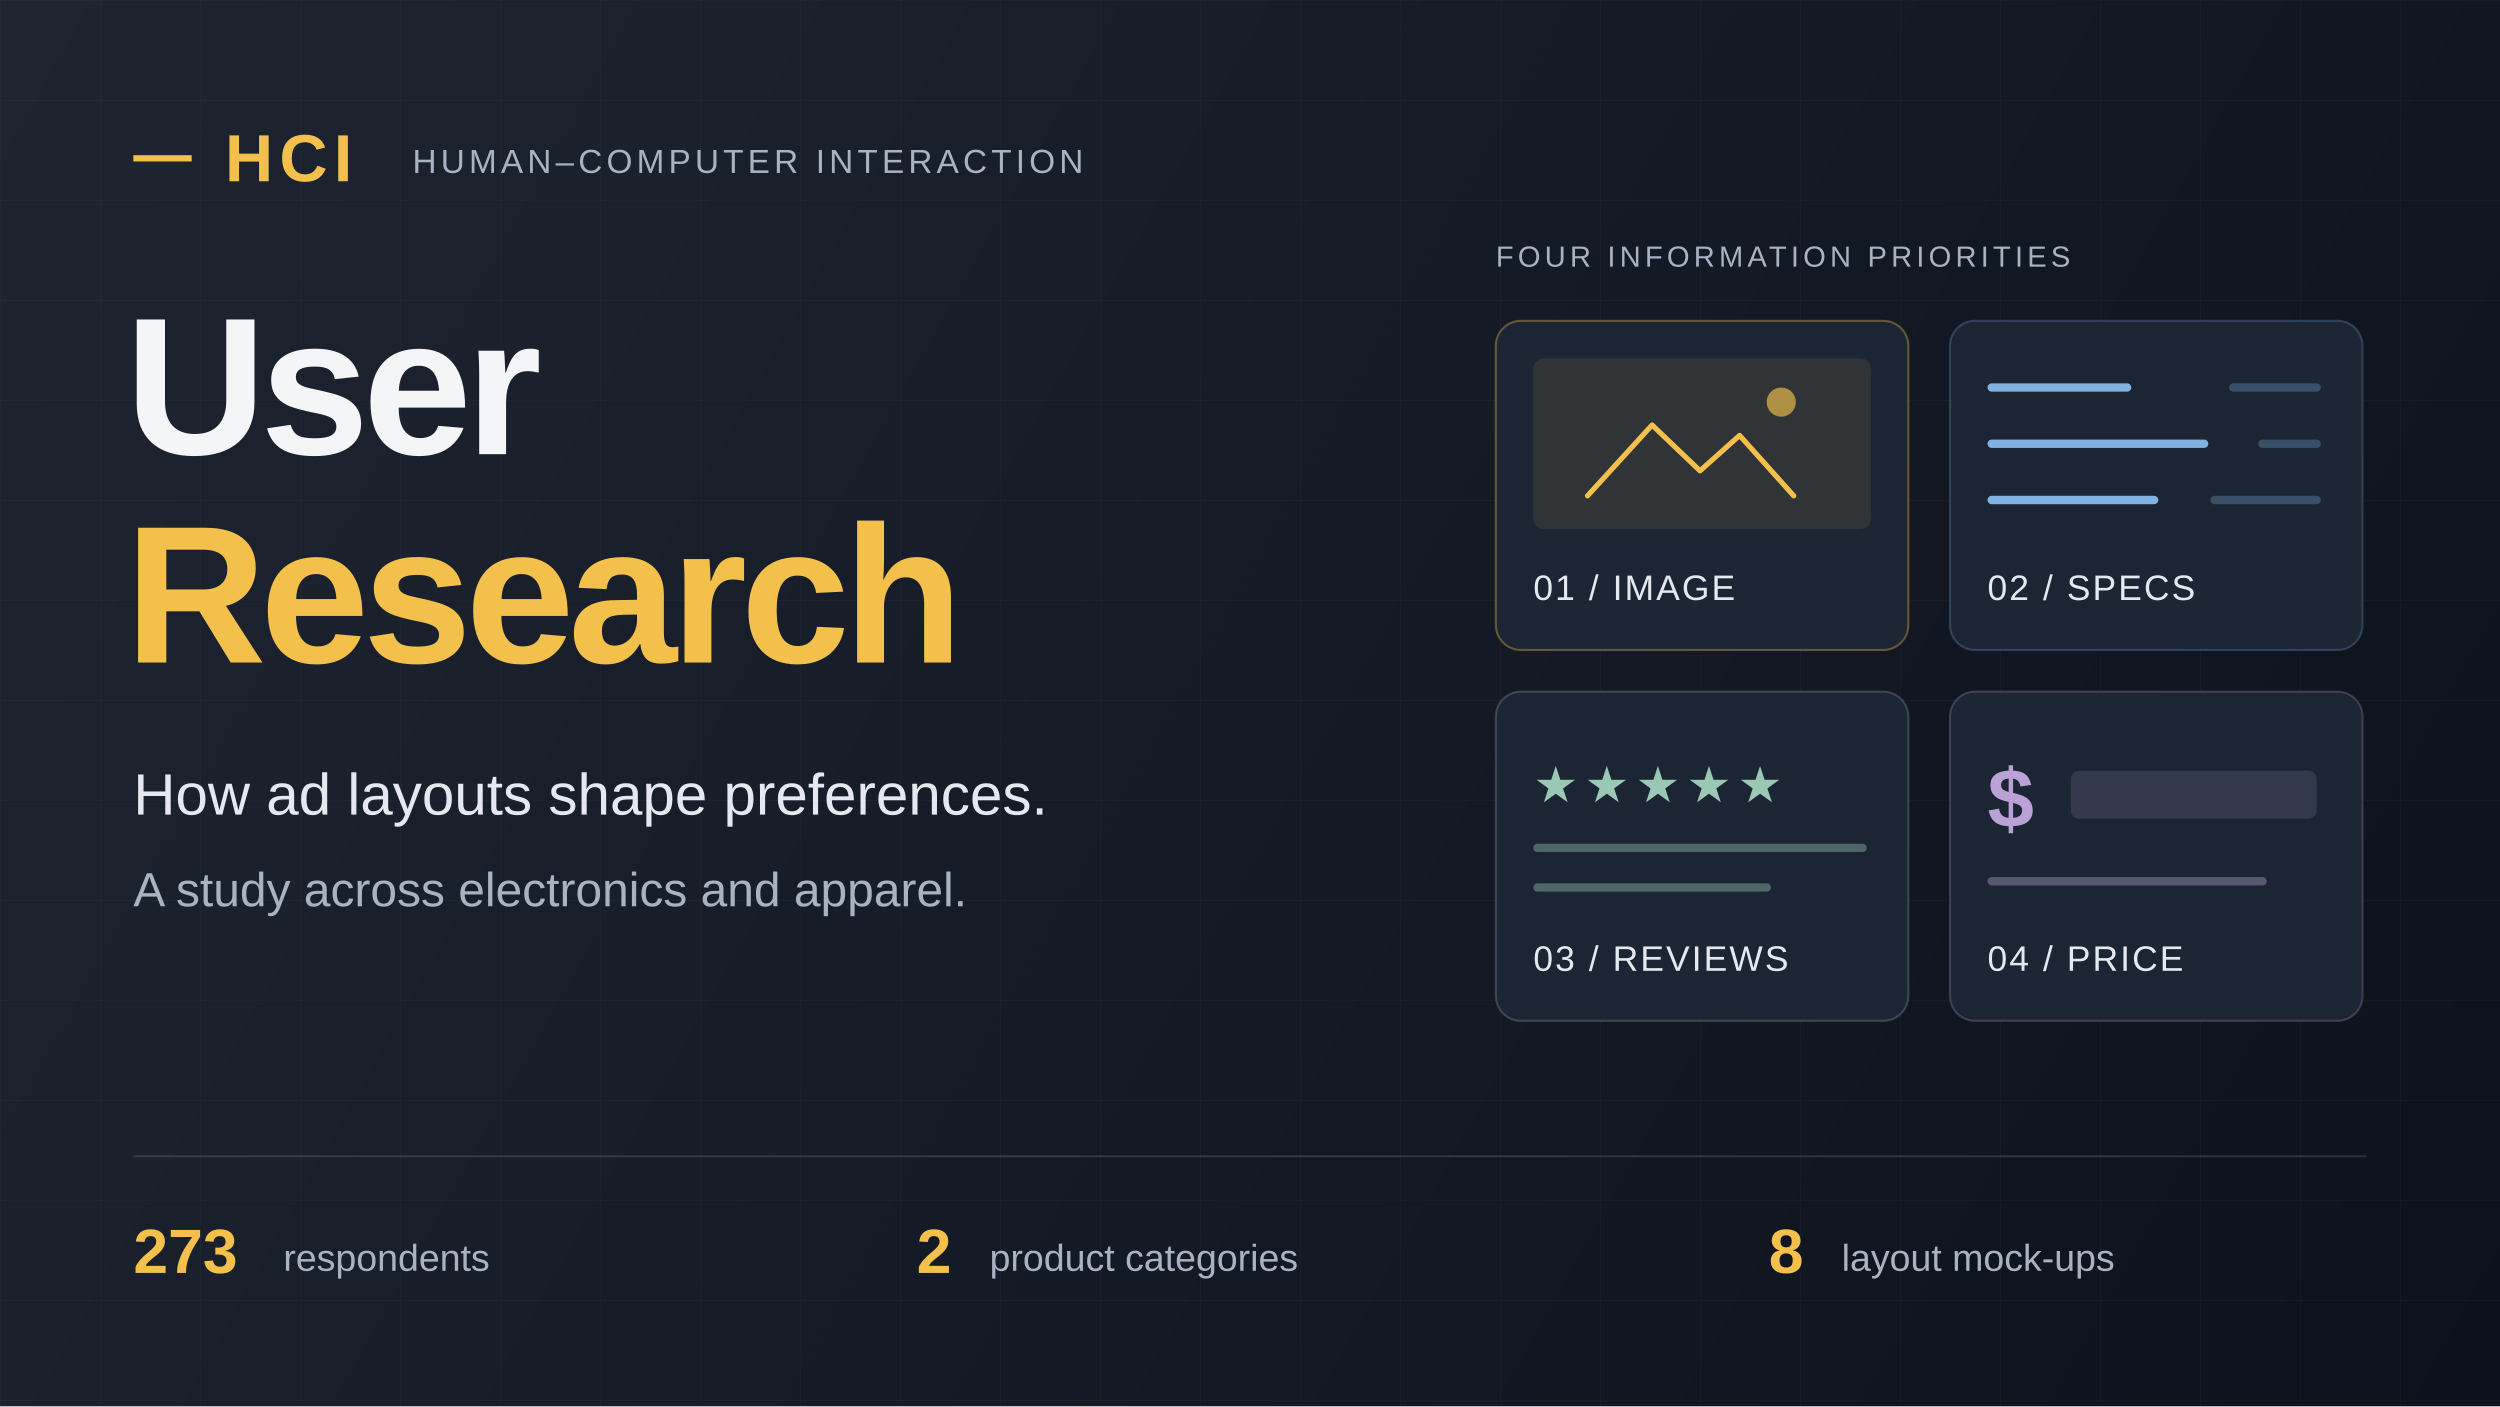
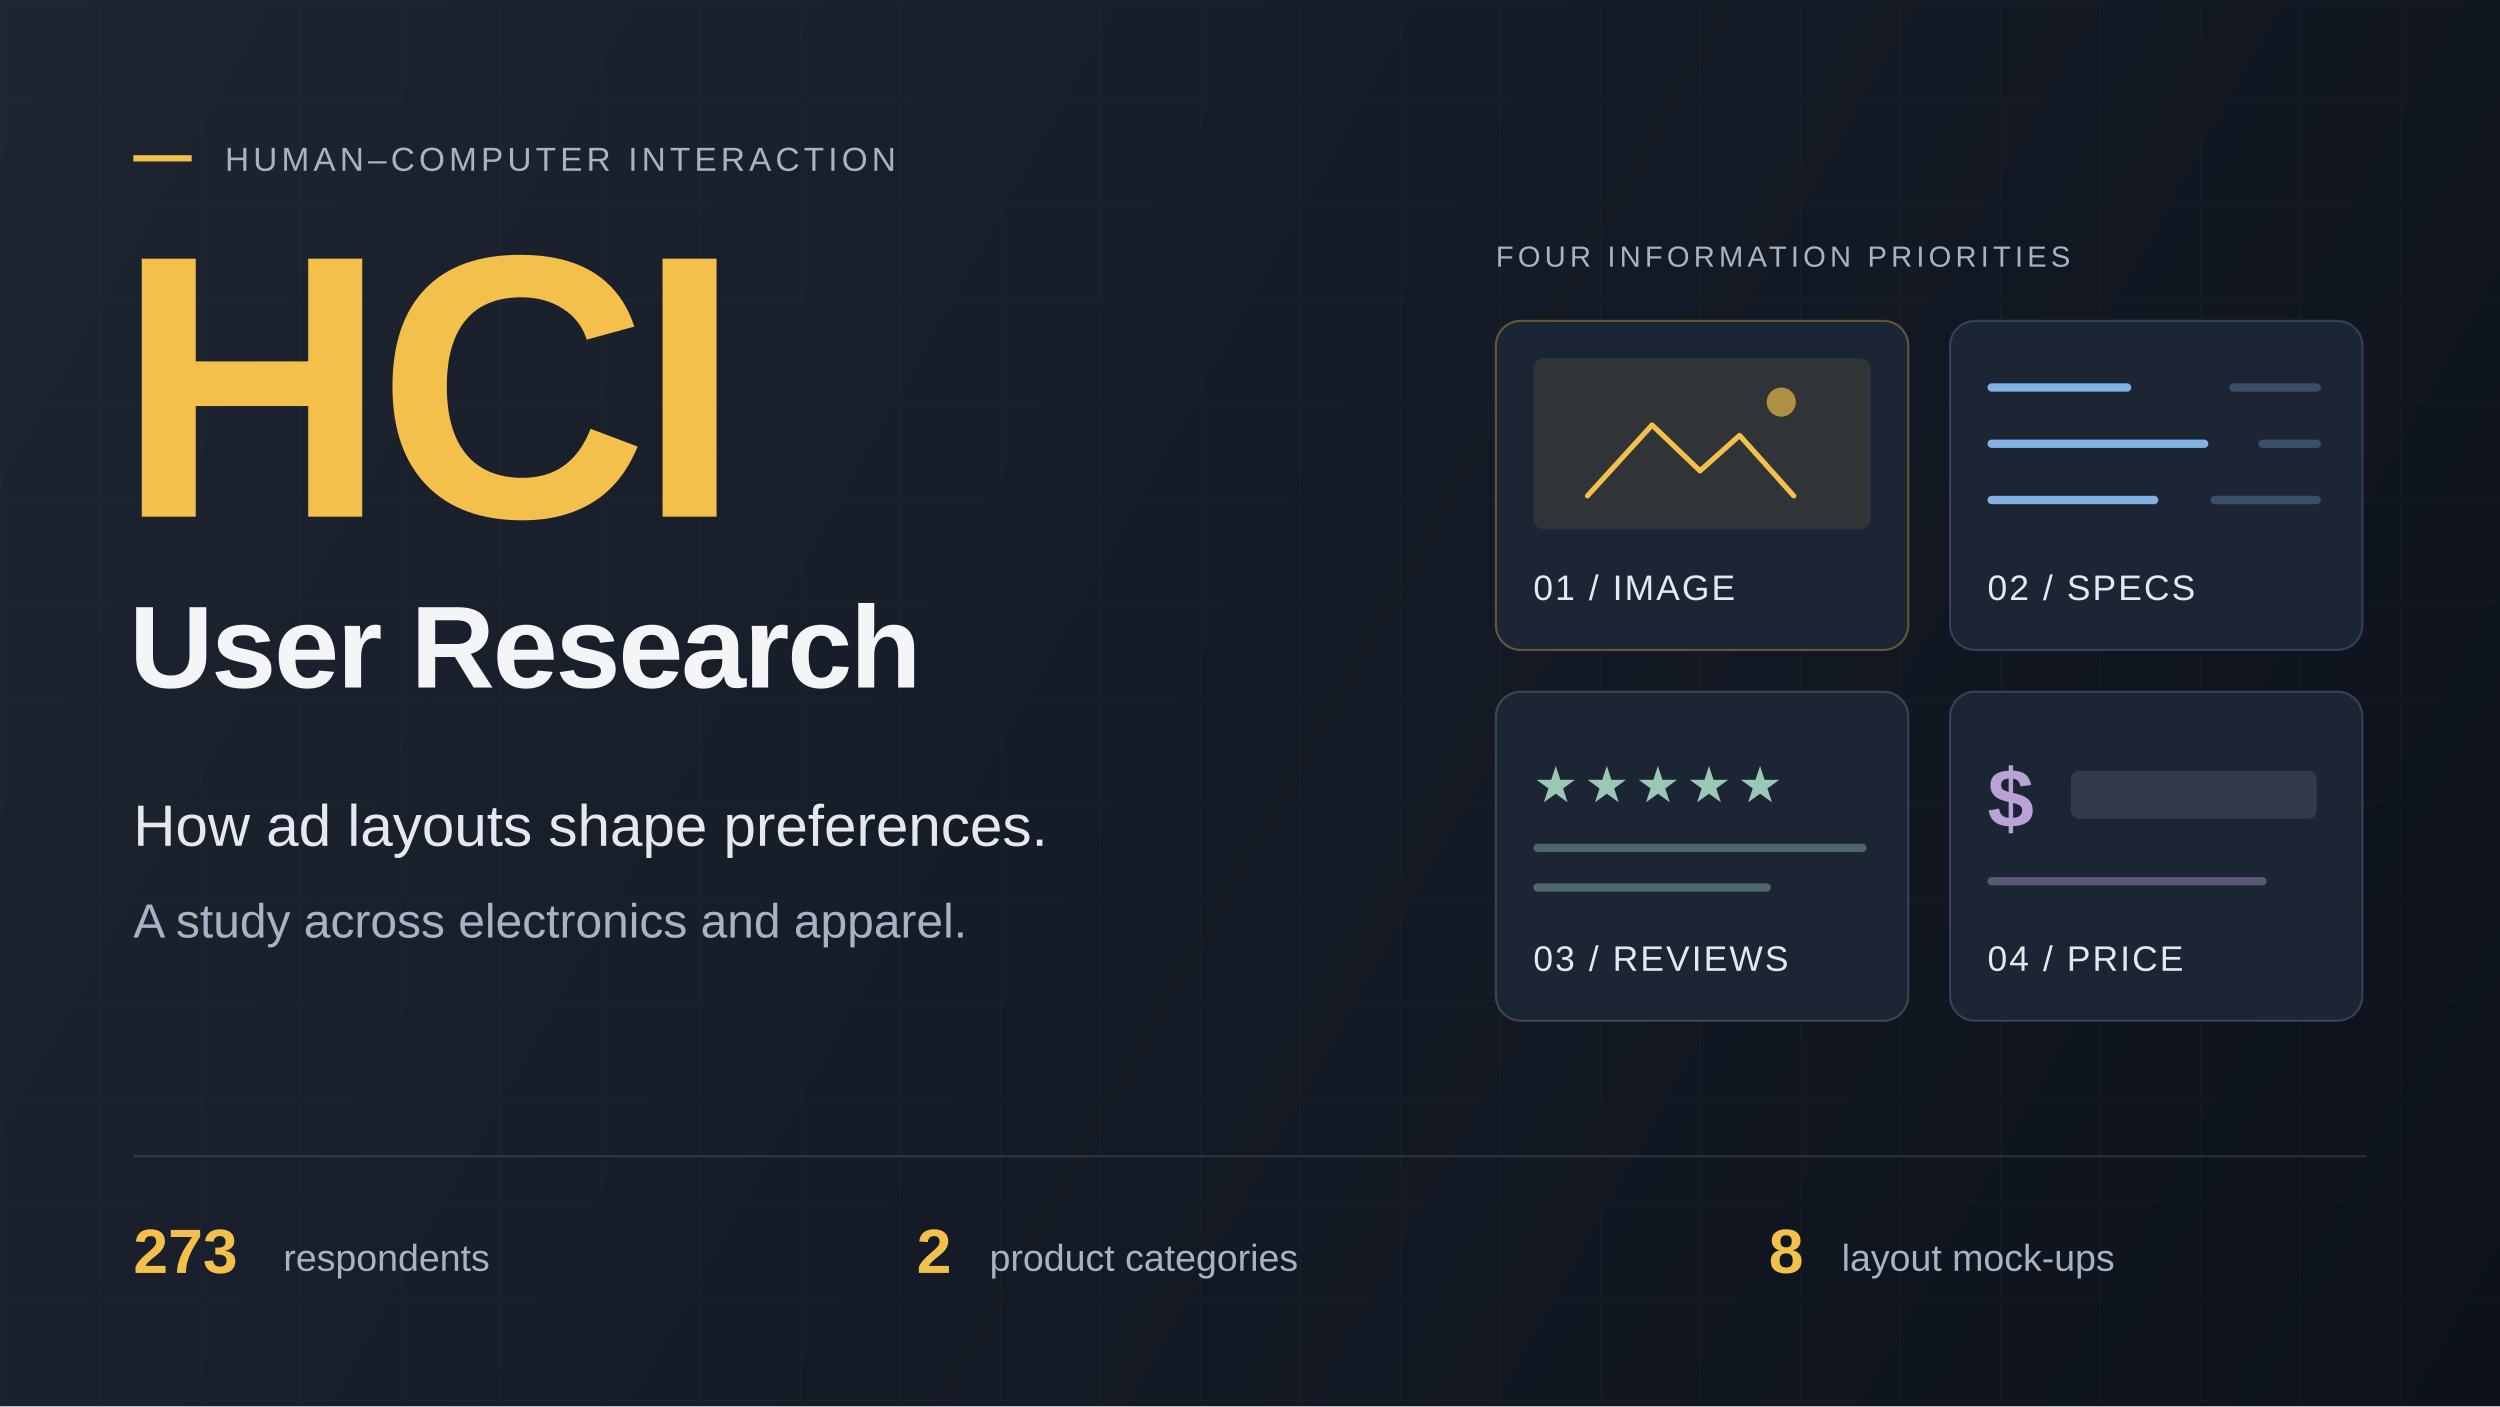
<svg xmlns="http://www.w3.org/2000/svg" width="1200" height="675" viewBox="0 0 1200 675" fill="none">
  <defs>
    <linearGradient id="bg" x1="0" y1="0" x2="1200" y2="675" gradientUnits="userSpaceOnUse">
      <stop stop-color="#1e2531" />
      <stop offset="1" stop-color="#0c111b" />
    </linearGradient>
    <pattern id="grid" width="48" height="48" patternUnits="userSpaceOnUse">
      <path d="M48 0H0V48" stroke="#ffffff" stroke-opacity=".025" />
    </pattern>
  </defs>
  <rect width="1200" height="675" fill="url(#bg)" />
  <rect width="1200" height="675" fill="url(#grid)" />
  <g font-family="Arial, Helvetica, sans-serif">
    <path d="M64 76h28" stroke="#f3c14b" stroke-width="3" />
-     <text x="108" y="87" fill="#f3c14b" font-size="32" font-weight="700" letter-spacing="3">HCI</text>
-     <text x="198" y="83" fill="#a8b2c3" font-size="16" letter-spacing="2">HUMAN–COMPUTER INTERACTION</text>
-     <text x="60" y="218" fill="#f4f5f7" font-size="94" font-weight="700" letter-spacing="-3">User</text>
-     <text x="60" y="318" fill="#f3c14b" font-size="94" font-weight="700" letter-spacing="-3">Research</text>
-     <text x="64" y="391" fill="#e5e9ef" font-size="28">How ad layouts shape preferences.</text>
-     <text x="64" y="435" fill="#a8b2c3" font-size="23">A study across electronics and apparel.</text>
+     <text x="108" y="82" fill="#a8b2c3" font-size="16" letter-spacing="2">HUMAN–COMPUTER INTERACTION</text>
+     <text x="56" y="248" fill="#f3c14b" font-size="180" font-weight="700" letter-spacing="-5">HCI</text>
+     <text x="62" y="330" fill="#f4f5f7" font-size="56" font-weight="700" letter-spacing="-1">User Research</text>
+     <text x="64" y="406" fill="#e5e9ef" font-size="28">How ad layouts shape preferences.</text>
+     <text x="64" y="450" fill="#a8b2c3" font-size="23">A study across electronics and apparel.</text>
    <text x="718" y="128" fill="#a8b2c3" font-size="14" letter-spacing="2">FOUR INFORMATION PRIORITIES</text>
    <g transform="translate(718 154)">
      <rect width="198" height="158" rx="12" fill="#1b2534" stroke="#f3c14b" stroke-opacity=".35" />
      <rect x="18" y="18" width="162" height="82" rx="5" fill="#f3c14b" fill-opacity=".10" />
      <path d="m44 84 31-34 23 22 19-17 26 29" stroke="#f3c14b" stroke-width="2.5" stroke-linecap="round" stroke-linejoin="round" />
      <circle cx="137" cy="39" r="7" fill="#f3c14b" fill-opacity=".65" />
      <text x="18" y="134" fill="#e5e9ef" font-size="17" letter-spacing="1">01 / IMAGE</text>
    </g>
    <g transform="translate(936 154)">
      <rect width="198" height="158" rx="12" fill="#1b2534" stroke="#81b2e1" stroke-opacity=".25" />
      <g stroke="#81b2e1" stroke-width="4" stroke-linecap="round">
        <path d="M20 32h65M20 59h102M20 86h78" />
      </g>
      <g stroke="#81b2e1" stroke-opacity=".3" stroke-width="4" stroke-linecap="round">
        <path d="M136 32h40M150 59h26M127 86h49" />
      </g>
      <text x="18" y="134" fill="#e5e9ef" font-size="17" letter-spacing="1">02 / SPECS</text>
    </g>
    <g transform="translate(718 332)">
      <rect width="198" height="158" rx="12" fill="#1b2534" stroke="#9bc8b4" stroke-opacity=".25" />
      <text x="18" y="53" fill="#9bc8b4" font-size="24" letter-spacing="3">★★★★★</text>
      <path d="M20 75h156M20 94h110" stroke="#9bc8b4" stroke-opacity=".4" stroke-width="4" stroke-linecap="round" />
      <text x="18" y="134" fill="#e5e9ef" font-size="17" letter-spacing="1">03 / REVIEWS</text>
    </g>
    <g transform="translate(936 332)">
      <rect width="198" height="158" rx="12" fill="#1b2534" stroke="#baa2d7" stroke-opacity=".25" />
      <text x="18" y="65" fill="#baa2d7" font-size="40" font-weight="700">$</text>
      <rect x="58" y="38" width="118" height="23" rx="4" fill="#baa2d7" fill-opacity=".16" />
      <path d="M20 91h130" stroke="#baa2d7" stroke-opacity=".4" stroke-width="4" stroke-linecap="round" />
      <text x="18" y="134" fill="#e5e9ef" font-size="17" letter-spacing="1">04 / PRICE</text>
    </g>
    <path d="M64 555h1072" stroke="#ffffff" stroke-opacity=".12" />
    <text x="64" y="611" fill="#f3c14b" font-size="30" font-weight="700">273</text>
    <text x="136" y="610" fill="#a8b2c3" font-size="18">respondents</text>
    <text x="440" y="611" fill="#f3c14b" font-size="30" font-weight="700">2</text>
    <text x="475" y="610" fill="#a8b2c3" font-size="18">product categories</text>
    <text x="849" y="611" fill="#f3c14b" font-size="30" font-weight="700">8</text>
    <text x="884" y="610" fill="#a8b2c3" font-size="18">layout mock-ups</text>
  </g>
</svg>
